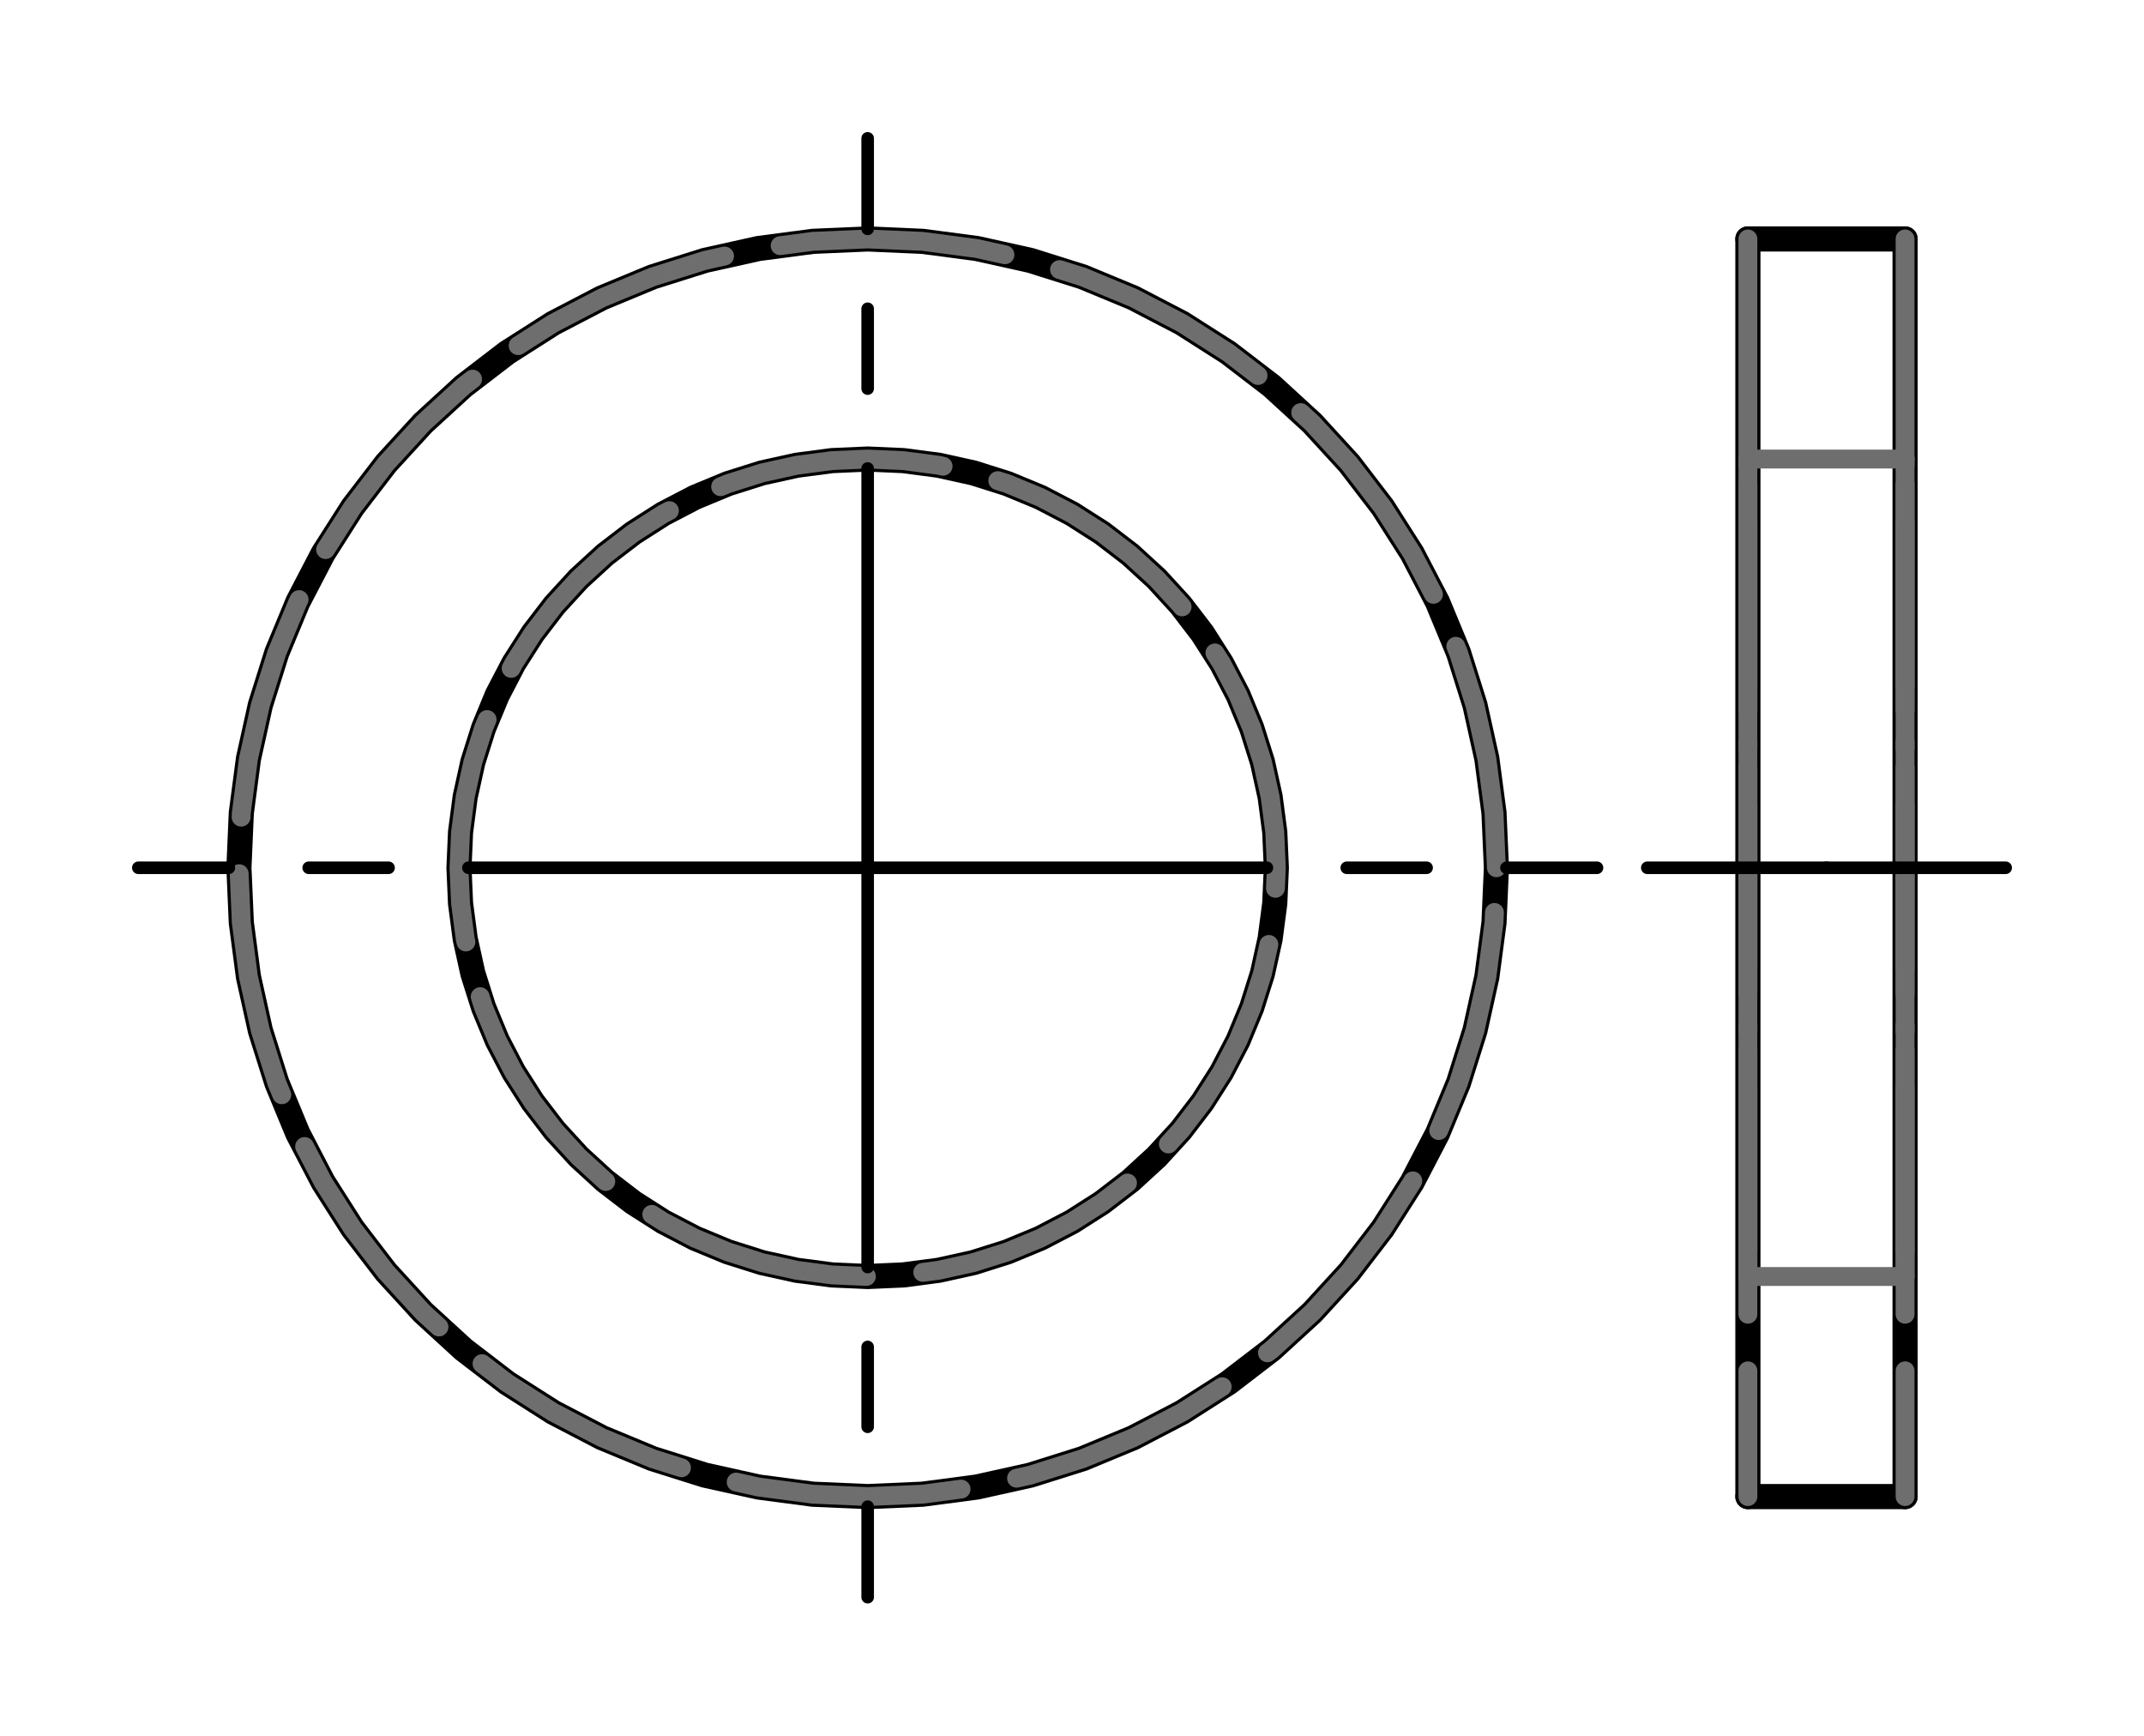
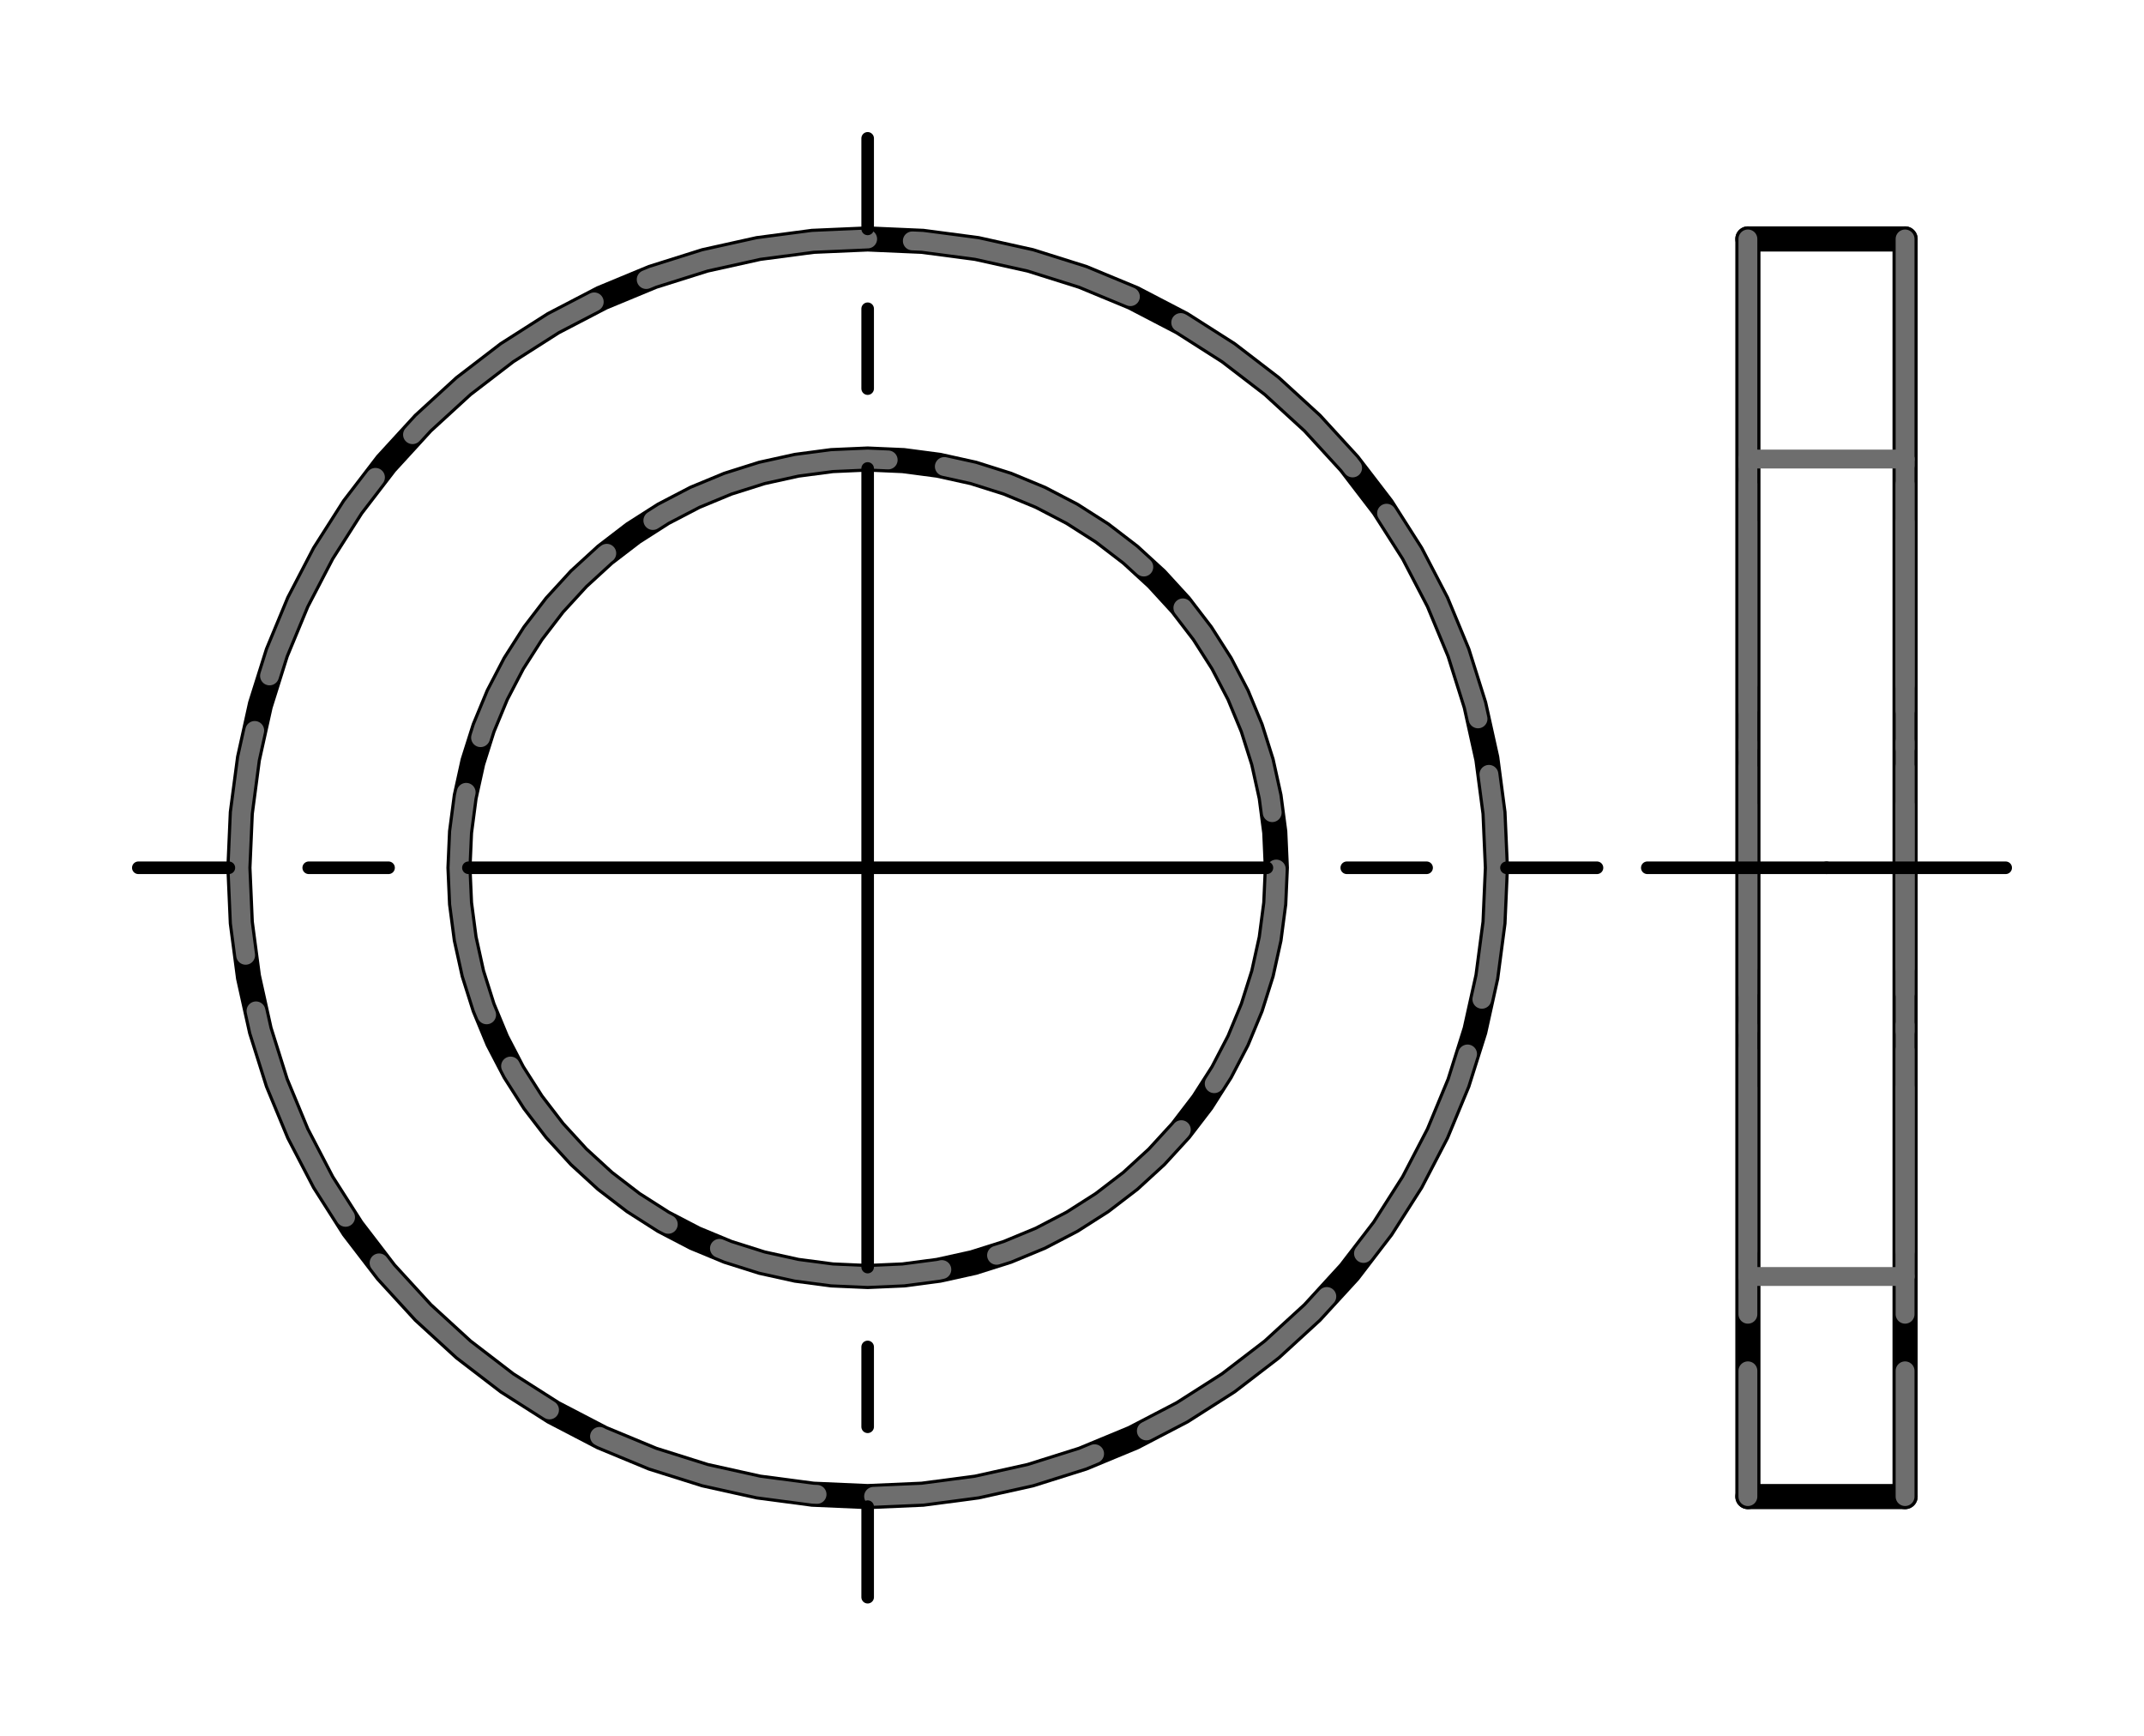
<svg xmlns="http://www.w3.org/2000/svg" width="34.1mm" height="27.6mm" viewBox="-13.8 -13.8 34.1 27.6" version="1.1">
  <g transform="scale(1,-1)" stroke-linecap="round">
    <g fill="none" stroke="rgb(0,0,0)" stroke-width="0.4" id="Visible">
-       <path d="M 10.0,0.0 L 9.962,0.872 L 9.848,1.736 L 9.659,2.588 L 9.397,3.42 L 9.063,4.226 L 8.66,5.0 L 8.191,5.736 L 7.66,6.428 L 7.071,7.071 L 6.428,7.66 L 5.736,8.191 L 5.0,8.66 L 4.226,9.063 L 3.42,9.397 L 2.588,9.659 L 1.736,9.848 L 0.872,9.962 L 0.0,10.0 L -0.872,9.962 L -1.736,9.848 L -2.588,9.659 L -3.42,9.397 L -4.226,9.063 L -5.0,8.66 L -5.736,8.191 L -6.428,7.66 L -7.071,7.071 L -7.66,6.428 L -8.191,5.736 L -8.66,5.0 L -9.063,4.226 L -9.397,3.42 L -9.659,2.588 L -9.848,1.736 L -9.962,0.872 L -10.0,0.0 L -9.962,-0.872 L -9.848,-1.736 L -9.659,-2.588 L -9.397,-3.42 L -9.063,-4.226 L -8.66,-5.0 L -8.191,-5.736 L -7.66,-6.428 L -7.071,-7.071 L -6.428,-7.66 L -5.736,-8.191 L -5.0,-8.66 L -4.226,-9.063 L -3.42,-9.397 L -2.588,-9.659 L -1.736,-9.848 L -0.872,-9.962 L -0.0,-10.0 L 0.872,-9.962 L 1.736,-9.848 L 2.588,-9.659 L 3.42,-9.397 L 4.226,-9.063 L 5.0,-8.66 L 5.736,-8.191 L 6.428,-7.66 L 7.071,-7.071 L 7.66,-6.428 L 8.191,-5.736 L 8.66,-5.0 L 9.063,-4.226 L 9.397,-3.42 L 9.659,-2.588 L 9.848,-1.736 L 9.962,-0.872 L 10.0,-0.0" />
-       <path d="M 6.5,0.0 L 6.475,0.567 L 6.401,1.129 L 6.279,1.682 L 6.108,2.223 L 5.891,2.747 L 5.629,3.25 L 5.324,3.728 L 4.979,4.178 L 4.596,4.596 L 4.178,4.979 L 3.728,5.324 L 3.25,5.629 L 2.747,5.891 L 2.223,6.108 L 1.682,6.279 L 1.129,6.401 L 0.567,6.475 L -0.0,6.5 L -0.567,6.475 L -1.129,6.401 L -1.682,6.279 L -2.223,6.108 L -2.747,5.891 L -3.25,5.629 L -3.728,5.324 L -4.178,4.979 L -4.596,4.596 L -4.979,4.178 L -5.324,3.728 L -5.629,3.25 L -5.891,2.747 L -6.108,2.223 L -6.279,1.682 L -6.401,1.129 L -6.475,0.567 L -6.5,-0.0 L -6.475,-0.567 L -6.401,-1.129 L -6.279,-1.682 L -6.108,-2.223 L -5.891,-2.747 L -5.629,-3.25 L -5.324,-3.728 L -4.979,-4.178 L -4.596,-4.596 L -4.178,-4.979 L -3.728,-5.324 L -3.25,-5.629 L -2.747,-5.891 L -2.223,-6.108 L -1.682,-6.279 L -1.129,-6.401 L -0.567,-6.475 L 0.0,-6.5 L 0.567,-6.475 L 1.129,-6.401 L 1.682,-6.279 L 2.223,-6.108 L 2.747,-5.891 L 3.25,-5.629 L 3.728,-5.324 L 4.178,-4.979 L 4.596,-4.596 L 4.979,-4.178 L 5.324,-3.728 L 5.629,-3.25 L 5.891,-2.747 L 6.108,-2.223 L 6.279,-1.682 L 6.401,-1.129 L 6.475,-0.567 L 6.5,0.0" />
+       <path d="M 0.0,10.0 L -0.872,9.962 L -1.736,9.848 L -2.588,9.659 L -3.42,9.397 L -4.226,9.063 L -5.0,8.66 L -5.736,8.191 L -6.428,7.66 L -7.071,7.071 L -7.66,6.428 L -8.191,5.736 L -8.66,5.0 L -9.063,4.226 L -9.397,3.42 L -9.659,2.588 L -9.848,1.736 L -9.962,0.872 L -10.0,0.0 L -9.962,-0.872 L -9.848,-1.736 L -9.659,-2.588 L -9.397,-3.42 L -9.063,-4.226 L -8.66,-5.0 L -8.191,-5.736 L -7.66,-6.428 L -7.071,-7.071 L -6.428,-7.66 L -5.736,-8.191 L -5.0,-8.66 L -4.226,-9.063 L -3.42,-9.397 L -2.588,-9.659 L -1.736,-9.848 L -0.872,-9.962 L -0.0,-10.0 L 0.872,-9.962 L 1.736,-9.848 L 2.588,-9.659 L 3.42,-9.397 L 4.226,-9.063 L 5.0,-8.66 L 5.736,-8.191 L 6.428,-7.66 L 7.071,-7.071 L 7.66,-6.428 L 8.191,-5.736 L 8.66,-5.0 L 9.063,-4.226 L 9.397,-3.42 L 9.659,-2.588 L 9.848,-1.736 L 9.962,-0.872 L 10.0,-0.0 L 9.962,0.872 L 9.848,1.736 L 9.659,2.588 L 9.397,3.42 L 9.063,4.226 L 8.66,5.0 L 8.191,5.736 L 7.66,6.428 L 7.071,7.071 L 6.428,7.66 L 5.736,8.191 L 5.0,8.66 L 4.226,9.063 L 3.42,9.397 L 2.588,9.659 L 1.736,9.848 L 0.872,9.962 L 0.0,10.0" />
+       <path d="M 0.0,6.5 L -0.567,6.475 L -1.129,6.401 L -1.682,6.279 L -2.223,6.108 L -2.747,5.891 L -3.25,5.629 L -3.728,5.324 L -4.178,4.979 L -4.596,4.596 L -4.979,4.178 L -5.324,3.728 L -5.629,3.25 L -5.891,2.747 L -6.108,2.223 L -6.279,1.682 L -6.401,1.129 L -6.475,0.567 L -6.5,-0.0 L -6.475,-0.567 L -6.401,-1.129 L -6.279,-1.682 L -6.108,-2.223 L -5.891,-2.747 L -5.629,-3.25 L -5.324,-3.728 L -4.979,-4.178 L -4.596,-4.596 L -4.178,-4.979 L -3.728,-5.324 L -3.25,-5.629 L -2.747,-5.891 L -2.223,-6.108 L -1.682,-6.279 L -1.129,-6.401 L -0.567,-6.475 L 0.0,-6.5 L 0.567,-6.475 L 1.129,-6.401 L 1.682,-6.279 L 2.223,-6.108 L 2.747,-5.891 L 3.25,-5.629 L 3.728,-5.324 L 4.178,-4.979 L 4.596,-4.596 L 4.979,-4.178 L 5.324,-3.728 L 5.629,-3.25 L 5.891,-2.747 L 6.108,-2.223 L 6.279,-1.682 L 6.401,-1.129 L 6.475,-0.567 L 6.5,0.0 L 6.475,0.567 L 6.401,1.129 L 6.279,1.682 L 6.108,2.223 L 5.891,2.747 L 5.629,3.25 L 5.324,3.728 L 4.979,4.178 L 4.596,4.596 L 4.178,4.979 L 3.728,5.324 L 3.25,5.629 L 2.747,5.891 L 2.223,6.108 L 1.682,6.279 L 1.129,6.401 L 0.567,6.475 L -0.0,6.5" />
      <path d="M 14.0,-10.0 L 14.0,-9.722 L 14.0,-9.444 L 14.0,-9.167 L 14.0,-8.889 L 14.0,-8.611 L 14.0,-8.333 L 14.0,-8.056 L 14.0,-7.778 L 14.0,-7.5 L 14.0,-7.222 L 14.0,-6.944 L 14.0,-6.667 L 14.0,-6.389 L 14.0,-6.111 L 14.0,-5.833 L 14.0,-5.556 L 14.0,-5.278 L 14.0,-5.0 L 14.0,-4.722 L 14.0,-4.444 L 14.0,-4.167 L 14.0,-3.889 L 14.0,-3.611 L 14.0,-3.333 L 14.0,-3.056 L 14.0,-2.778 L 14.0,-2.5 L 14.0,-2.222 L 14.0,-1.944 L 14.0,-1.667 L 14.0,-1.389 L 14.0,-1.111 L 14.0,-0.833 L 14.0,-0.556 L 14.0,-0.278 L 14.0,0.0 L 14.0,0.278 L 14.0,0.556 L 14.0,0.833 L 14.0,1.111 L 14.0,1.389 L 14.0,1.667 L 14.0,1.944 L 14.0,2.222 L 14.0,2.5 L 14.0,2.778 L 14.0,3.056 L 14.0,3.333 L 14.0,3.611 L 14.0,3.889 L 14.0,4.167 L 14.0,4.444 L 14.0,4.722 L 14.0,5.0 L 14.0,5.278 L 14.0,5.556 L 14.0,5.833 L 14.0,6.111 L 14.0,6.389 L 14.0,6.667 L 14.0,6.944 L 14.0,7.222 L 14.0,7.5 L 14.0,7.778 L 14.0,8.056 L 14.0,8.333 L 14.0,8.611 L 14.0,8.889 L 14.0,9.167 L 14.0,9.444 L 14.0,9.722 L 14.0,10.0" />
      <path d="M 16.5,10.0 L 16.465,10.0 L 16.431,10.0 L 16.396,10.0 L 16.361,10.0 L 16.326,10.0 L 16.292,10.0 L 16.257,10.0 L 16.222,10.0 L 16.188,10.0 L 16.153,10.0 L 16.118,10.0 L 16.083,10.0 L 16.049,10.0 L 16.014,10.0 L 15.979,10.0 L 15.944,10.0 L 15.91,10.0 L 15.875,10.0 L 15.84,10.0 L 15.806,10.0 L 15.771,10.0 L 15.736,10.0 L 15.701,10.0 L 15.667,10.0 L 15.632,10.0 L 15.597,10.0 L 15.562,10.0 L 15.528,10.0 L 15.493,10.0 L 15.458,10.0 L 15.424,10.0 L 15.389,10.0 L 15.354,10.0 L 15.319,10.0 L 15.285,10.0 L 15.25,10.0 L 15.215,10.0 L 15.181,10.0 L 15.146,10.0 L 15.111,10.0 L 15.076,10.0 L 15.042,10.0 L 15.007,10.0 L 14.972,10.0 L 14.938,10.0 L 14.903,10.0 L 14.868,10.0 L 14.833,10.0 L 14.799,10.0 L 14.764,10.0 L 14.729,10.0 L 14.694,10.0 L 14.66,10.0 L 14.625,10.0 L 14.59,10.0 L 14.556,10.0 L 14.521,10.0 L 14.486,10.0 L 14.451,10.0 L 14.417,10.0 L 14.382,10.0 L 14.347,10.0 L 14.312,10.0 L 14.278,10.0 L 14.243,10.0 L 14.208,10.0 L 14.174,10.0 L 14.139,10.0 L 14.104,10.0 L 14.069,10.0 L 14.035,10.0 L 14.0,10.0" />
      <path d="M 16.5,-10.0 L 16.5,-9.722 L 16.5,-9.444 L 16.5,-9.167 L 16.5,-8.889 L 16.5,-8.611 L 16.5,-8.333 L 16.5,-8.056 L 16.5,-7.778 L 16.5,-7.5 L 16.5,-7.222 L 16.5,-6.944 L 16.5,-6.667 L 16.5,-6.389 L 16.5,-6.111 L 16.5,-5.833 L 16.5,-5.556 L 16.5,-5.278 L 16.5,-5.0 L 16.5,-4.722 L 16.5,-4.444 L 16.5,-4.167 L 16.5,-3.889 L 16.5,-3.611 L 16.5,-3.333 L 16.5,-3.056 L 16.5,-2.778 L 16.5,-2.5 L 16.5,-2.222 L 16.5,-1.944 L 16.5,-1.667 L 16.5,-1.389 L 16.5,-1.111 L 16.5,-0.833 L 16.5,-0.556 L 16.5,-0.278 L 16.5,0.0 L 16.5,0.278 L 16.5,0.556 L 16.5,0.833 L 16.5,1.111 L 16.5,1.389 L 16.5,1.667 L 16.5,1.944 L 16.5,2.222 L 16.5,2.5 L 16.5,2.778 L 16.5,3.056 L 16.5,3.333 L 16.5,3.611 L 16.5,3.889 L 16.5,4.167 L 16.5,4.444 L 16.5,4.722 L 16.5,5.0 L 16.5,5.278 L 16.5,5.556 L 16.5,5.833 L 16.5,6.111 L 16.5,6.389 L 16.5,6.667 L 16.5,6.944 L 16.5,7.222 L 16.5,7.5 L 16.5,7.778 L 16.5,8.056 L 16.5,8.333 L 16.5,8.611 L 16.5,8.889 L 16.5,9.167 L 16.5,9.444 L 16.5,9.722 L 16.5,10.0" />
      <path d="M 16.5,-10.0 L 16.465,-10.0 L 16.431,-10.0 L 16.396,-10.0 L 16.361,-10.0 L 16.326,-10.0 L 16.292,-10.0 L 16.257,-10.0 L 16.222,-10.0 L 16.188,-10.0 L 16.153,-10.0 L 16.118,-10.0 L 16.083,-10.0 L 16.049,-10.0 L 16.014,-10.0 L 15.979,-10.0 L 15.944,-10.0 L 15.91,-10.0 L 15.875,-10.0 L 15.84,-10.0 L 15.806,-10.0 L 15.771,-10.0 L 15.736,-10.0 L 15.701,-10.0 L 15.667,-10.0 L 15.632,-10.0 L 15.597,-10.0 L 15.562,-10.0 L 15.528,-10.0 L 15.493,-10.0 L 15.458,-10.0 L 15.424,-10.0 L 15.389,-10.0 L 15.354,-10.0 L 15.319,-10.0 L 15.285,-10.0 L 15.25,-10.0 L 15.215,-10.0 L 15.181,-10.0 L 15.146,-10.0 L 15.111,-10.0 L 15.076,-10.0 L 15.042,-10.0 L 15.007,-10.0 L 14.972,-10.0 L 14.938,-10.0 L 14.903,-10.0 L 14.868,-10.0 L 14.833,-10.0 L 14.799,-10.0 L 14.764,-10.0 L 14.729,-10.0 L 14.694,-10.0 L 14.66,-10.0 L 14.625,-10.0 L 14.59,-10.0 L 14.556,-10.0 L 14.521,-10.0 L 14.486,-10.0 L 14.451,-10.0 L 14.417,-10.0 L 14.382,-10.0 L 14.347,-10.0 L 14.312,-10.0 L 14.278,-10.0 L 14.243,-10.0 L 14.208,-10.0 L 14.174,-10.0 L 14.139,-10.0 L 14.104,-10.0 L 14.069,-10.0 L 14.035,-10.0 L 14.0,-10.0" />
    </g>
    <g fill="none" stroke="rgb(110,110,110)" stroke-width="0.3" id="Hidden" stroke-dasharray="3.6 0.9">
-       <path d="M 10.0,0.0 L 9.962,0.872 L 9.848,1.736 L 9.659,2.588 L 9.397,3.42 L 9.063,4.226 L 8.66,5.0 L 8.191,5.736 L 7.66,6.428 L 7.071,7.071 L 6.428,7.66 L 5.736,8.191 L 5.0,8.66 L 4.226,9.063 L 3.42,9.397 L 2.588,9.659 L 1.736,9.848 L 0.872,9.962 L 0.0,10.0 L -0.872,9.962 L -1.736,9.848 L -2.588,9.659 L -3.42,9.397 L -4.226,9.063 L -5.0,8.66 L -5.736,8.191 L -6.428,7.66 L -7.071,7.071 L -7.66,6.428 L -8.191,5.736 L -8.66,5.0 L -9.063,4.226 L -9.397,3.42 L -9.659,2.588 L -9.848,1.736 L -9.962,0.872 L -10.0,0.0 L -9.962,-0.872 L -9.848,-1.736 L -9.659,-2.588 L -9.397,-3.42 L -9.063,-4.226 L -8.66,-5.0 L -8.191,-5.736 L -7.66,-6.428 L -7.071,-7.071 L -6.428,-7.66 L -5.736,-8.191 L -5.0,-8.66 L -4.226,-9.063 L -3.42,-9.397 L -2.588,-9.659 L -1.736,-9.848 L -0.872,-9.962 L -0.0,-10.0 L 0.872,-9.962 L 1.736,-9.848 L 2.588,-9.659 L 3.42,-9.397 L 4.226,-9.063 L 5.0,-8.66 L 5.736,-8.191 L 6.428,-7.66 L 7.071,-7.071 L 7.66,-6.428 L 8.191,-5.736 L 8.66,-5.0 L 9.063,-4.226 L 9.397,-3.42 L 9.659,-2.588 L 9.848,-1.736 L 9.962,-0.872 L 10.0,-0.0" />
-       <path d="M 6.5,0.0 L 6.475,0.567 L 6.401,1.129 L 6.279,1.682 L 6.108,2.223 L 5.891,2.747 L 5.629,3.25 L 5.324,3.728 L 4.979,4.178 L 4.596,4.596 L 4.178,4.979 L 3.728,5.324 L 3.25,5.629 L 2.747,5.891 L 2.223,6.108 L 1.682,6.279 L 1.129,6.401 L 0.567,6.475 L -0.0,6.5 L -0.567,6.475 L -1.129,6.401 L -1.682,6.279 L -2.223,6.108 L -2.747,5.891 L -3.25,5.629 L -3.728,5.324 L -4.178,4.979 L -4.596,4.596 L -4.979,4.178 L -5.324,3.728 L -5.629,3.25 L -5.891,2.747 L -6.108,2.223 L -6.279,1.682 L -6.401,1.129 L -6.475,0.567 L -6.5,-0.0 L -6.475,-0.567 L -6.401,-1.129 L -6.279,-1.682 L -6.108,-2.223 L -5.891,-2.747 L -5.629,-3.25 L -5.324,-3.728 L -4.979,-4.178 L -4.596,-4.596 L -4.178,-4.979 L -3.728,-5.324 L -3.25,-5.629 L -2.747,-5.891 L -2.223,-6.108 L -1.682,-6.279 L -1.129,-6.401 L -0.567,-6.475 L 0.0,-6.5 L 0.567,-6.475 L 1.129,-6.401 L 1.682,-6.279 L 2.223,-6.108 L 2.747,-5.891 L 3.25,-5.629 L 3.728,-5.324 L 4.178,-4.979 L 4.596,-4.596 L 4.979,-4.178 L 5.324,-3.728 L 5.629,-3.25 L 5.891,-2.747 L 6.108,-2.223 L 6.279,-1.682 L 6.401,-1.129 L 6.475,-0.567 L 6.5,0.0" />
+       <path d="M 0.0,10.0 L -0.872,9.962 L -1.736,9.848 L -2.588,9.659 L -3.42,9.397 L -4.226,9.063 L -5.0,8.66 L -5.736,8.191 L -6.428,7.66 L -7.071,7.071 L -7.66,6.428 L -8.191,5.736 L -8.66,5.0 L -9.063,4.226 L -9.397,3.42 L -9.659,2.588 L -9.848,1.736 L -9.962,0.872 L -10.0,0.0 L -9.962,-0.872 L -9.848,-1.736 L -9.659,-2.588 L -9.397,-3.42 L -9.063,-4.226 L -8.66,-5.0 L -8.191,-5.736 L -7.66,-6.428 L -7.071,-7.071 L -6.428,-7.66 L -5.736,-8.191 L -5.0,-8.66 L -4.226,-9.063 L -3.42,-9.397 L -2.588,-9.659 L -1.736,-9.848 L -0.872,-9.962 L -0.0,-10.0 L 0.872,-9.962 L 1.736,-9.848 L 2.588,-9.659 L 3.42,-9.397 L 4.226,-9.063 L 5.0,-8.66 L 5.736,-8.191 L 6.428,-7.66 L 7.071,-7.071 L 7.66,-6.428 L 8.191,-5.736 L 8.66,-5.0 L 9.063,-4.226 L 9.397,-3.42 L 9.659,-2.588 L 9.848,-1.736 L 9.962,-0.872 L 10.0,-0.0 L 9.962,0.872 L 9.848,1.736 L 9.659,2.588 L 9.397,3.42 L 9.063,4.226 L 8.66,5.0 L 8.191,5.736 L 7.66,6.428 L 7.071,7.071 L 6.428,7.66 L 5.736,8.191 L 5.0,8.66 L 4.226,9.063 L 3.42,9.397 L 2.588,9.659 L 1.736,9.848 L 0.872,9.962 L 0.0,10.0" />
+       <path d="M 0.0,6.5 L -0.567,6.475 L -1.129,6.401 L -1.682,6.279 L -2.223,6.108 L -2.747,5.891 L -3.25,5.629 L -3.728,5.324 L -4.178,4.979 L -4.596,4.596 L -4.979,4.178 L -5.324,3.728 L -5.629,3.25 L -5.891,2.747 L -6.108,2.223 L -6.279,1.682 L -6.401,1.129 L -6.475,0.567 L -6.5,-0.0 L -6.475,-0.567 L -6.401,-1.129 L -6.279,-1.682 L -6.108,-2.223 L -5.891,-2.747 L -5.629,-3.25 L -5.324,-3.728 L -4.979,-4.178 L -4.596,-4.596 L -4.178,-4.979 L -3.728,-5.324 L -3.25,-5.629 L -2.747,-5.891 L -2.223,-6.108 L -1.682,-6.279 L -1.129,-6.401 L -0.567,-6.475 L 0.0,-6.5 L 0.567,-6.475 L 1.129,-6.401 L 1.682,-6.279 L 2.223,-6.108 L 2.747,-5.891 L 3.25,-5.629 L 3.728,-5.324 L 4.178,-4.979 L 4.596,-4.596 L 4.979,-4.178 L 5.324,-3.728 L 5.629,-3.25 L 5.891,-2.747 L 6.108,-2.223 L 6.279,-1.682 L 6.401,-1.129 L 6.475,-0.567 L 6.5,0.0 L 6.475,0.567 L 6.401,1.129 L 6.279,1.682 L 6.108,2.223 L 5.891,2.747 L 5.629,3.25 L 5.324,3.728 L 4.979,4.178 L 4.596,4.596 L 4.178,4.979 L 3.728,5.324 L 3.25,5.629 L 2.747,5.891 L 2.223,6.108 L 1.682,6.279 L 1.129,6.401 L 0.567,6.475 L -0.0,6.5" />
      <path d="M 14.0,10.0 L 14.0,9.722 L 14.0,9.444 L 14.0,9.167 L 14.0,8.889 L 14.0,8.611 L 14.0,8.333 L 14.0,8.056 L 14.0,7.778 L 14.0,7.5 L 14.0,7.222 L 14.0,6.944 L 14.0,6.667 L 14.0,6.389 L 14.0,6.111 L 14.0,5.833 L 14.0,5.556 L 14.0,5.278 L 14.0,5.0 L 14.0,4.722 L 14.0,4.444 L 14.0,4.167 L 14.0,3.889 L 14.0,3.611 L 14.0,3.333 L 14.0,3.056 L 14.0,2.778 L 14.0,2.5 L 14.0,2.222 L 14.0,1.944 L 14.0,1.667 L 14.0,1.389 L 14.0,1.111 L 14.0,0.833 L 14.0,0.556 L 14.0,0.278 L 14.0,0.0 L 14.0,-0.278 L 14.0,-0.556 L 14.0,-0.833 L 14.0,-1.111 L 14.0,-1.389 L 14.0,-1.667 L 14.0,-1.944 L 14.0,-2.222 L 14.0,-2.5 L 14.0,-2.778 L 14.0,-3.056 L 14.0,-3.333 L 14.0,-3.611 L 14.0,-3.889 L 14.0,-4.167 L 14.0,-4.444 L 14.0,-4.722 L 14.0,-5.0 L 14.0,-5.278 L 14.0,-5.556 L 14.0,-5.833 L 14.0,-6.111 L 14.0,-6.389 L 14.0,-6.667 L 14.0,-6.944 L 14.0,-7.222 L 14.0,-7.5 L 14.0,-7.778 L 14.0,-8.056 L 14.0,-8.333 L 14.0,-8.611 L 14.0,-8.889 L 14.0,-9.167 L 14.0,-9.444 L 14.0,-9.722 L 14.0,-10.0" />
      <path d="M 16.5,10.0 L 16.5,9.722 L 16.5,9.444 L 16.5,9.167 L 16.5,8.889 L 16.5,8.611 L 16.5,8.333 L 16.5,8.056 L 16.5,7.778 L 16.5,7.5 L 16.5,7.222 L 16.5,6.944 L 16.5,6.667 L 16.5,6.389 L 16.5,6.111 L 16.5,5.833 L 16.5,5.556 L 16.5,5.278 L 16.5,5.0 L 16.5,4.722 L 16.5,4.444 L 16.5,4.167 L 16.5,3.889 L 16.5,3.611 L 16.5,3.333 L 16.5,3.056 L 16.5,2.778 L 16.5,2.5 L 16.5,2.222 L 16.5,1.944 L 16.5,1.667 L 16.5,1.389 L 16.5,1.111 L 16.5,0.833 L 16.5,0.556 L 16.5,0.278 L 16.5,0.0 L 16.5,-0.278 L 16.5,-0.556 L 16.5,-0.833 L 16.5,-1.111 L 16.5,-1.389 L 16.5,-1.667 L 16.5,-1.944 L 16.5,-2.222 L 16.5,-2.5 L 16.5,-2.778 L 16.5,-3.056 L 16.5,-3.333 L 16.5,-3.611 L 16.5,-3.889 L 16.5,-4.167 L 16.5,-4.444 L 16.5,-4.722 L 16.5,-5.0 L 16.5,-5.278 L 16.5,-5.556 L 16.5,-5.833 L 16.5,-6.111 L 16.5,-6.389 L 16.5,-6.667 L 16.5,-6.944 L 16.5,-7.222 L 16.5,-7.5 L 16.5,-7.778 L 16.5,-8.056 L 16.5,-8.333 L 16.5,-8.611 L 16.5,-8.889 L 16.5,-9.167 L 16.5,-9.444 L 16.5,-9.722 L 16.5,-10.0" />
      <path d="M 14.0,6.5 L 14.0,6.319 L 14.0,6.139 L 14.0,5.958 L 14.0,5.778 L 14.0,5.597 L 14.0,5.417 L 14.0,5.236 L 14.0,5.056 L 14.0,4.875 L 14.0,4.694 L 14.0,4.514 L 14.0,4.333 L 14.0,4.153 L 14.0,3.972 L 14.0,3.792 L 14.0,3.611 L 14.0,3.431 L 14.0,3.25 L 14.0,3.069 L 14.0,2.889 L 14.0,2.708 L 14.0,2.528 L 14.0,2.347 L 14.0,2.167 L 14.0,1.986 L 14.0,1.806 L 14.0,1.625 L 14.0,1.444 L 14.0,1.264 L 14.0,1.083 L 14.0,0.903 L 14.0,0.722 L 14.0,0.542 L 14.0,0.361 L 14.0,0.181 L 14.0,0.0 L 14.0,-0.181 L 14.0,-0.361 L 14.0,-0.542 L 14.0,-0.722 L 14.0,-0.903 L 14.0,-1.083 L 14.0,-1.264 L 14.0,-1.444 L 14.0,-1.625 L 14.0,-1.806 L 14.0,-1.986 L 14.0,-2.167 L 14.0,-2.347 L 14.0,-2.528 L 14.0,-2.708 L 14.0,-2.889 L 14.0,-3.069 L 14.0,-3.25 L 14.0,-3.431 L 14.0,-3.611 L 14.0,-3.792 L 14.0,-3.972 L 14.0,-4.153 L 14.0,-4.333 L 14.0,-4.514 L 14.0,-4.694 L 14.0,-4.875 L 14.0,-5.056 L 14.0,-5.236 L 14.0,-5.417 L 14.0,-5.597 L 14.0,-5.778 L 14.0,-5.958 L 14.0,-6.139 L 14.0,-6.319 L 14.0,-6.5" />
      <path d="M 14.0,-6.5 L 14.0,-6.319 L 14.0,-6.139 L 14.0,-5.958 L 14.0,-5.778 L 14.0,-5.597 L 14.0,-5.417 L 14.0,-5.236 L 14.0,-5.056 L 14.0,-4.875 L 14.0,-4.694 L 14.0,-4.514 L 14.0,-4.333 L 14.0,-4.153 L 14.0,-3.972 L 14.0,-3.792 L 14.0,-3.611 L 14.0,-3.431 L 14.0,-3.25 L 14.0,-3.069 L 14.0,-2.889 L 14.0,-2.708 L 14.0,-2.528 L 14.0,-2.347 L 14.0,-2.167 L 14.0,-1.986 L 14.0,-1.806 L 14.0,-1.625 L 14.0,-1.444 L 14.0,-1.264 L 14.0,-1.083 L 14.0,-0.903 L 14.0,-0.722 L 14.0,-0.542 L 14.0,-0.361 L 14.0,-0.181 L 14.0,0.0 L 14.0,0.181 L 14.0,0.361 L 14.0,0.542 L 14.0,0.722 L 14.0,0.903 L 14.0,1.083 L 14.0,1.264 L 14.0,1.444 L 14.0,1.625 L 14.0,1.806 L 14.0,1.986 L 14.0,2.167 L 14.0,2.347 L 14.0,2.528 L 14.0,2.708 L 14.0,2.889 L 14.0,3.069 L 14.0,3.25 L 14.0,3.431 L 14.0,3.611 L 14.0,3.792 L 14.0,3.972 L 14.0,4.153 L 14.0,4.333 L 14.0,4.514 L 14.0,4.694 L 14.0,4.875 L 14.0,5.056 L 14.0,5.236 L 14.0,5.417 L 14.0,5.597 L 14.0,5.778 L 14.0,5.958 L 14.0,6.139 L 14.0,6.319 L 14.0,6.5" />
      <path d="M 16.5,6.5 L 16.5,6.319 L 16.5,6.139 L 16.5,5.958 L 16.5,5.778 L 16.5,5.597 L 16.5,5.417 L 16.5,5.236 L 16.5,5.056 L 16.5,4.875 L 16.5,4.694 L 16.5,4.514 L 16.5,4.333 L 16.5,4.153 L 16.5,3.972 L 16.5,3.792 L 16.5,3.611 L 16.5,3.431 L 16.5,3.25 L 16.5,3.069 L 16.5,2.889 L 16.5,2.708 L 16.5,2.528 L 16.5,2.347 L 16.5,2.167 L 16.5,1.986 L 16.5,1.806 L 16.5,1.625 L 16.5,1.444 L 16.5,1.264 L 16.5,1.083 L 16.5,0.903 L 16.5,0.722 L 16.5,0.542 L 16.5,0.361 L 16.5,0.181 L 16.5,0.0 L 16.5,-0.181 L 16.5,-0.361 L 16.5,-0.542 L 16.5,-0.722 L 16.5,-0.903 L 16.5,-1.083 L 16.5,-1.264 L 16.5,-1.444 L 16.5,-1.625 L 16.5,-1.806 L 16.5,-1.986 L 16.5,-2.167 L 16.5,-2.347 L 16.5,-2.528 L 16.5,-2.708 L 16.5,-2.889 L 16.5,-3.069 L 16.5,-3.25 L 16.5,-3.431 L 16.5,-3.611 L 16.5,-3.792 L 16.5,-3.972 L 16.5,-4.153 L 16.5,-4.333 L 16.5,-4.514 L 16.5,-4.694 L 16.5,-4.875 L 16.5,-5.056 L 16.5,-5.236 L 16.5,-5.417 L 16.5,-5.597 L 16.5,-5.778 L 16.5,-5.958 L 16.5,-6.139 L 16.5,-6.319 L 16.5,-6.5" />
      <path d="M 16.5,-6.5 L 16.5,-6.319 L 16.5,-6.139 L 16.5,-5.958 L 16.5,-5.778 L 16.5,-5.597 L 16.5,-5.417 L 16.5,-5.236 L 16.5,-5.056 L 16.5,-4.875 L 16.5,-4.694 L 16.5,-4.514 L 16.5,-4.333 L 16.5,-4.153 L 16.5,-3.972 L 16.5,-3.792 L 16.5,-3.611 L 16.5,-3.431 L 16.5,-3.25 L 16.5,-3.069 L 16.5,-2.889 L 16.5,-2.708 L 16.5,-2.528 L 16.5,-2.347 L 16.5,-2.167 L 16.5,-1.986 L 16.5,-1.806 L 16.5,-1.625 L 16.5,-1.444 L 16.5,-1.264 L 16.5,-1.083 L 16.5,-0.903 L 16.5,-0.722 L 16.5,-0.542 L 16.5,-0.361 L 16.5,-0.181 L 16.5,0.0 L 16.5,0.181 L 16.5,0.361 L 16.5,0.542 L 16.5,0.722 L 16.5,0.903 L 16.5,1.083 L 16.5,1.264 L 16.5,1.444 L 16.5,1.625 L 16.5,1.806 L 16.5,1.986 L 16.5,2.167 L 16.5,2.347 L 16.5,2.528 L 16.5,2.708 L 16.5,2.889 L 16.5,3.069 L 16.5,3.25 L 16.5,3.431 L 16.5,3.611 L 16.5,3.792 L 16.5,3.972 L 16.5,4.153 L 16.5,4.333 L 16.5,4.514 L 16.5,4.694 L 16.5,4.875 L 16.5,5.056 L 16.5,5.236 L 16.5,5.417 L 16.5,5.597 L 16.5,5.778 L 16.5,5.958 L 16.5,6.139 L 16.5,6.319 L 16.5,6.5" />
      <path d="M 16.5,6.5 L 16.465,6.5 L 16.431,6.5 L 16.396,6.5 L 16.361,6.5 L 16.326,6.5 L 16.292,6.5 L 16.257,6.5 L 16.222,6.5 L 16.188,6.5 L 16.153,6.5 L 16.118,6.5 L 16.083,6.5 L 16.049,6.5 L 16.014,6.5 L 15.979,6.5 L 15.944,6.5 L 15.91,6.5 L 15.875,6.5 L 15.84,6.5 L 15.806,6.5 L 15.771,6.5 L 15.736,6.5 L 15.701,6.5 L 15.667,6.5 L 15.632,6.5 L 15.597,6.5 L 15.562,6.5 L 15.528,6.5 L 15.493,6.5 L 15.458,6.5 L 15.424,6.5 L 15.389,6.5 L 15.354,6.5 L 15.319,6.5 L 15.285,6.5 L 15.25,6.5 L 15.215,6.5 L 15.181,6.5 L 15.146,6.5 L 15.111,6.5 L 15.076,6.5 L 15.042,6.5 L 15.007,6.5 L 14.972,6.5 L 14.938,6.5 L 14.903,6.5 L 14.868,6.5 L 14.833,6.5 L 14.799,6.5 L 14.764,6.5 L 14.729,6.5 L 14.694,6.5 L 14.66,6.5 L 14.625,6.5 L 14.59,6.5 L 14.556,6.5 L 14.521,6.5 L 14.486,6.5 L 14.451,6.5 L 14.417,6.5 L 14.382,6.5 L 14.347,6.5 L 14.312,6.5 L 14.278,6.5 L 14.243,6.5 L 14.208,6.5 L 14.174,6.5 L 14.139,6.5 L 14.104,6.5 L 14.069,6.5 L 14.035,6.5 L 14.0,6.5" />
      <path d="M 16.5,-6.5 L 16.465,-6.5 L 16.431,-6.5 L 16.396,-6.5 L 16.361,-6.5 L 16.326,-6.5 L 16.292,-6.5 L 16.257,-6.5 L 16.222,-6.5 L 16.188,-6.5 L 16.153,-6.5 L 16.118,-6.5 L 16.083,-6.5 L 16.049,-6.5 L 16.014,-6.5 L 15.979,-6.5 L 15.944,-6.5 L 15.91,-6.5 L 15.875,-6.5 L 15.84,-6.5 L 15.806,-6.5 L 15.771,-6.5 L 15.736,-6.5 L 15.701,-6.5 L 15.667,-6.5 L 15.632,-6.5 L 15.597,-6.5 L 15.562,-6.5 L 15.528,-6.5 L 15.493,-6.5 L 15.458,-6.5 L 15.424,-6.5 L 15.389,-6.5 L 15.354,-6.5 L 15.319,-6.5 L 15.285,-6.5 L 15.25,-6.5 L 15.215,-6.5 L 15.181,-6.5 L 15.146,-6.5 L 15.111,-6.5 L 15.076,-6.5 L 15.042,-6.5 L 15.007,-6.5 L 14.972,-6.5 L 14.938,-6.5 L 14.903,-6.5 L 14.868,-6.5 L 14.833,-6.5 L 14.799,-6.5 L 14.764,-6.5 L 14.729,-6.5 L 14.694,-6.5 L 14.66,-6.5 L 14.625,-6.5 L 14.59,-6.5 L 14.556,-6.5 L 14.521,-6.5 L 14.486,-6.5 L 14.451,-6.5 L 14.417,-6.5 L 14.382,-6.5 L 14.347,-6.5 L 14.312,-6.5 L 14.278,-6.5 L 14.243,-6.5 L 14.208,-6.5 L 14.174,-6.5 L 14.139,-6.5 L 14.104,-6.5 L 14.069,-6.5 L 14.035,-6.5 L 14.0,-6.5" />
    </g>
    <g fill="none" stroke="rgb(0,0,0)" stroke-width="0.2" id="Center" stroke-dasharray="6.35 1.27 1.27 1.27">
      <line x1="0.0" y1="0.0" x2="-11.6" y2="0.0" />
      <line x1="0.0" y1="0.0" x2="11.6" y2="0.0" />
      <line x1="0.0" y1="0.0" x2="0.0" y2="-11.6" />
      <line x1="0.0" y1="0.0" x2="0.0" y2="11.6" />
      <line x1="15.25" y1="0.0" x2="12.4" y2="0.0" />
      <line x1="15.25" y1="0.0" x2="18.1" y2="0.0" />
    </g>
  </g>
</svg>
